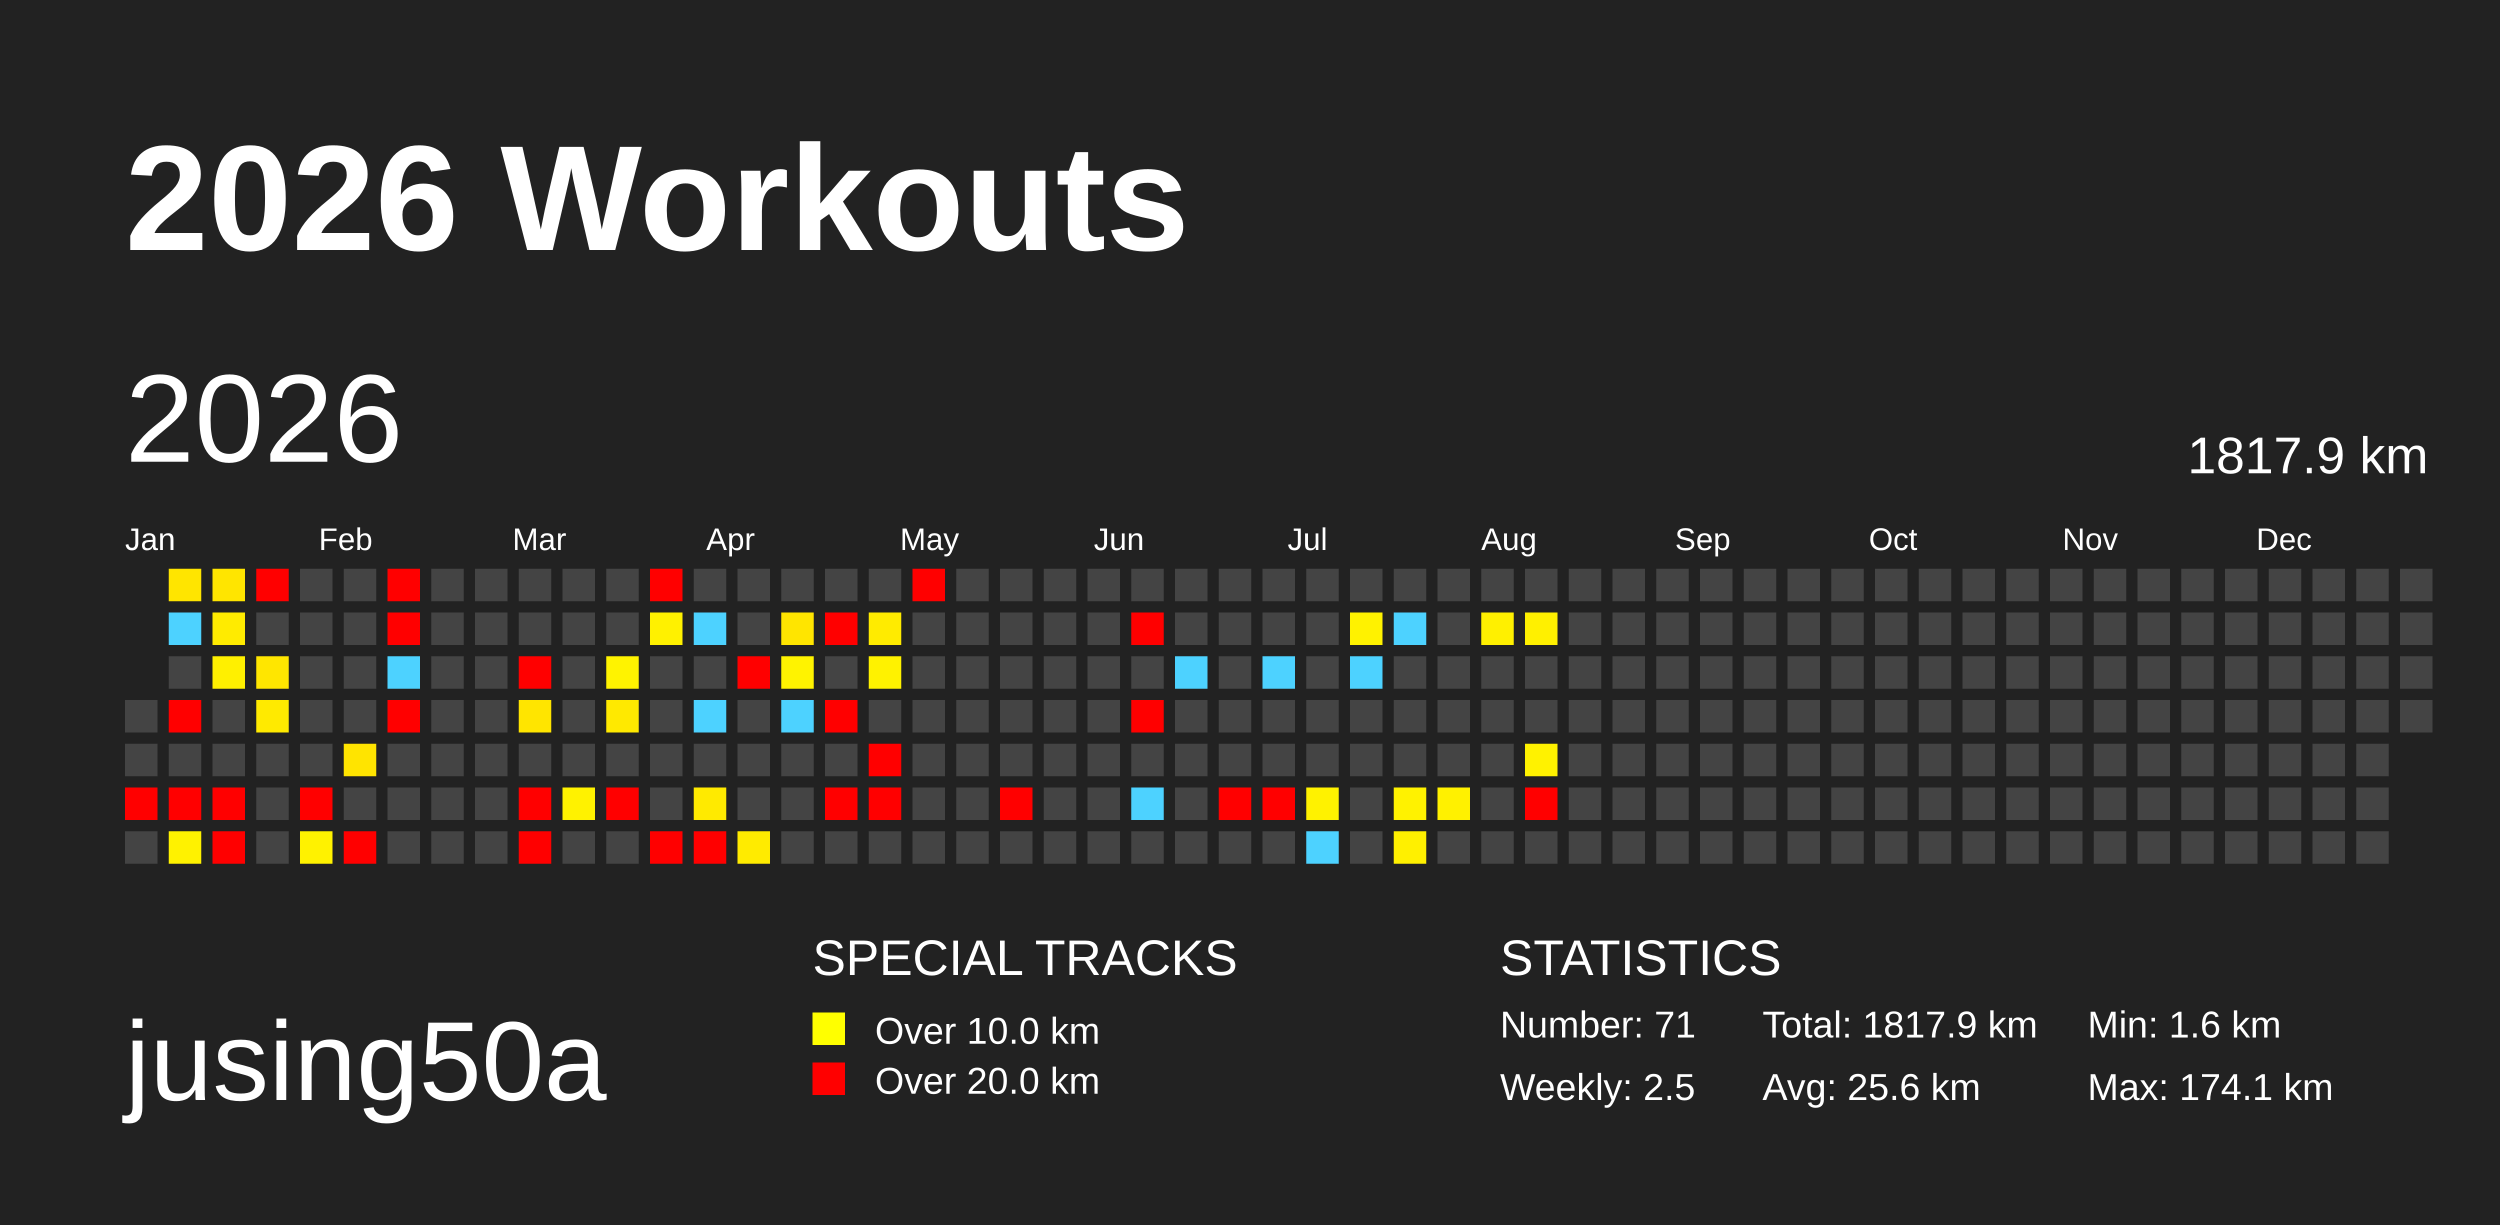
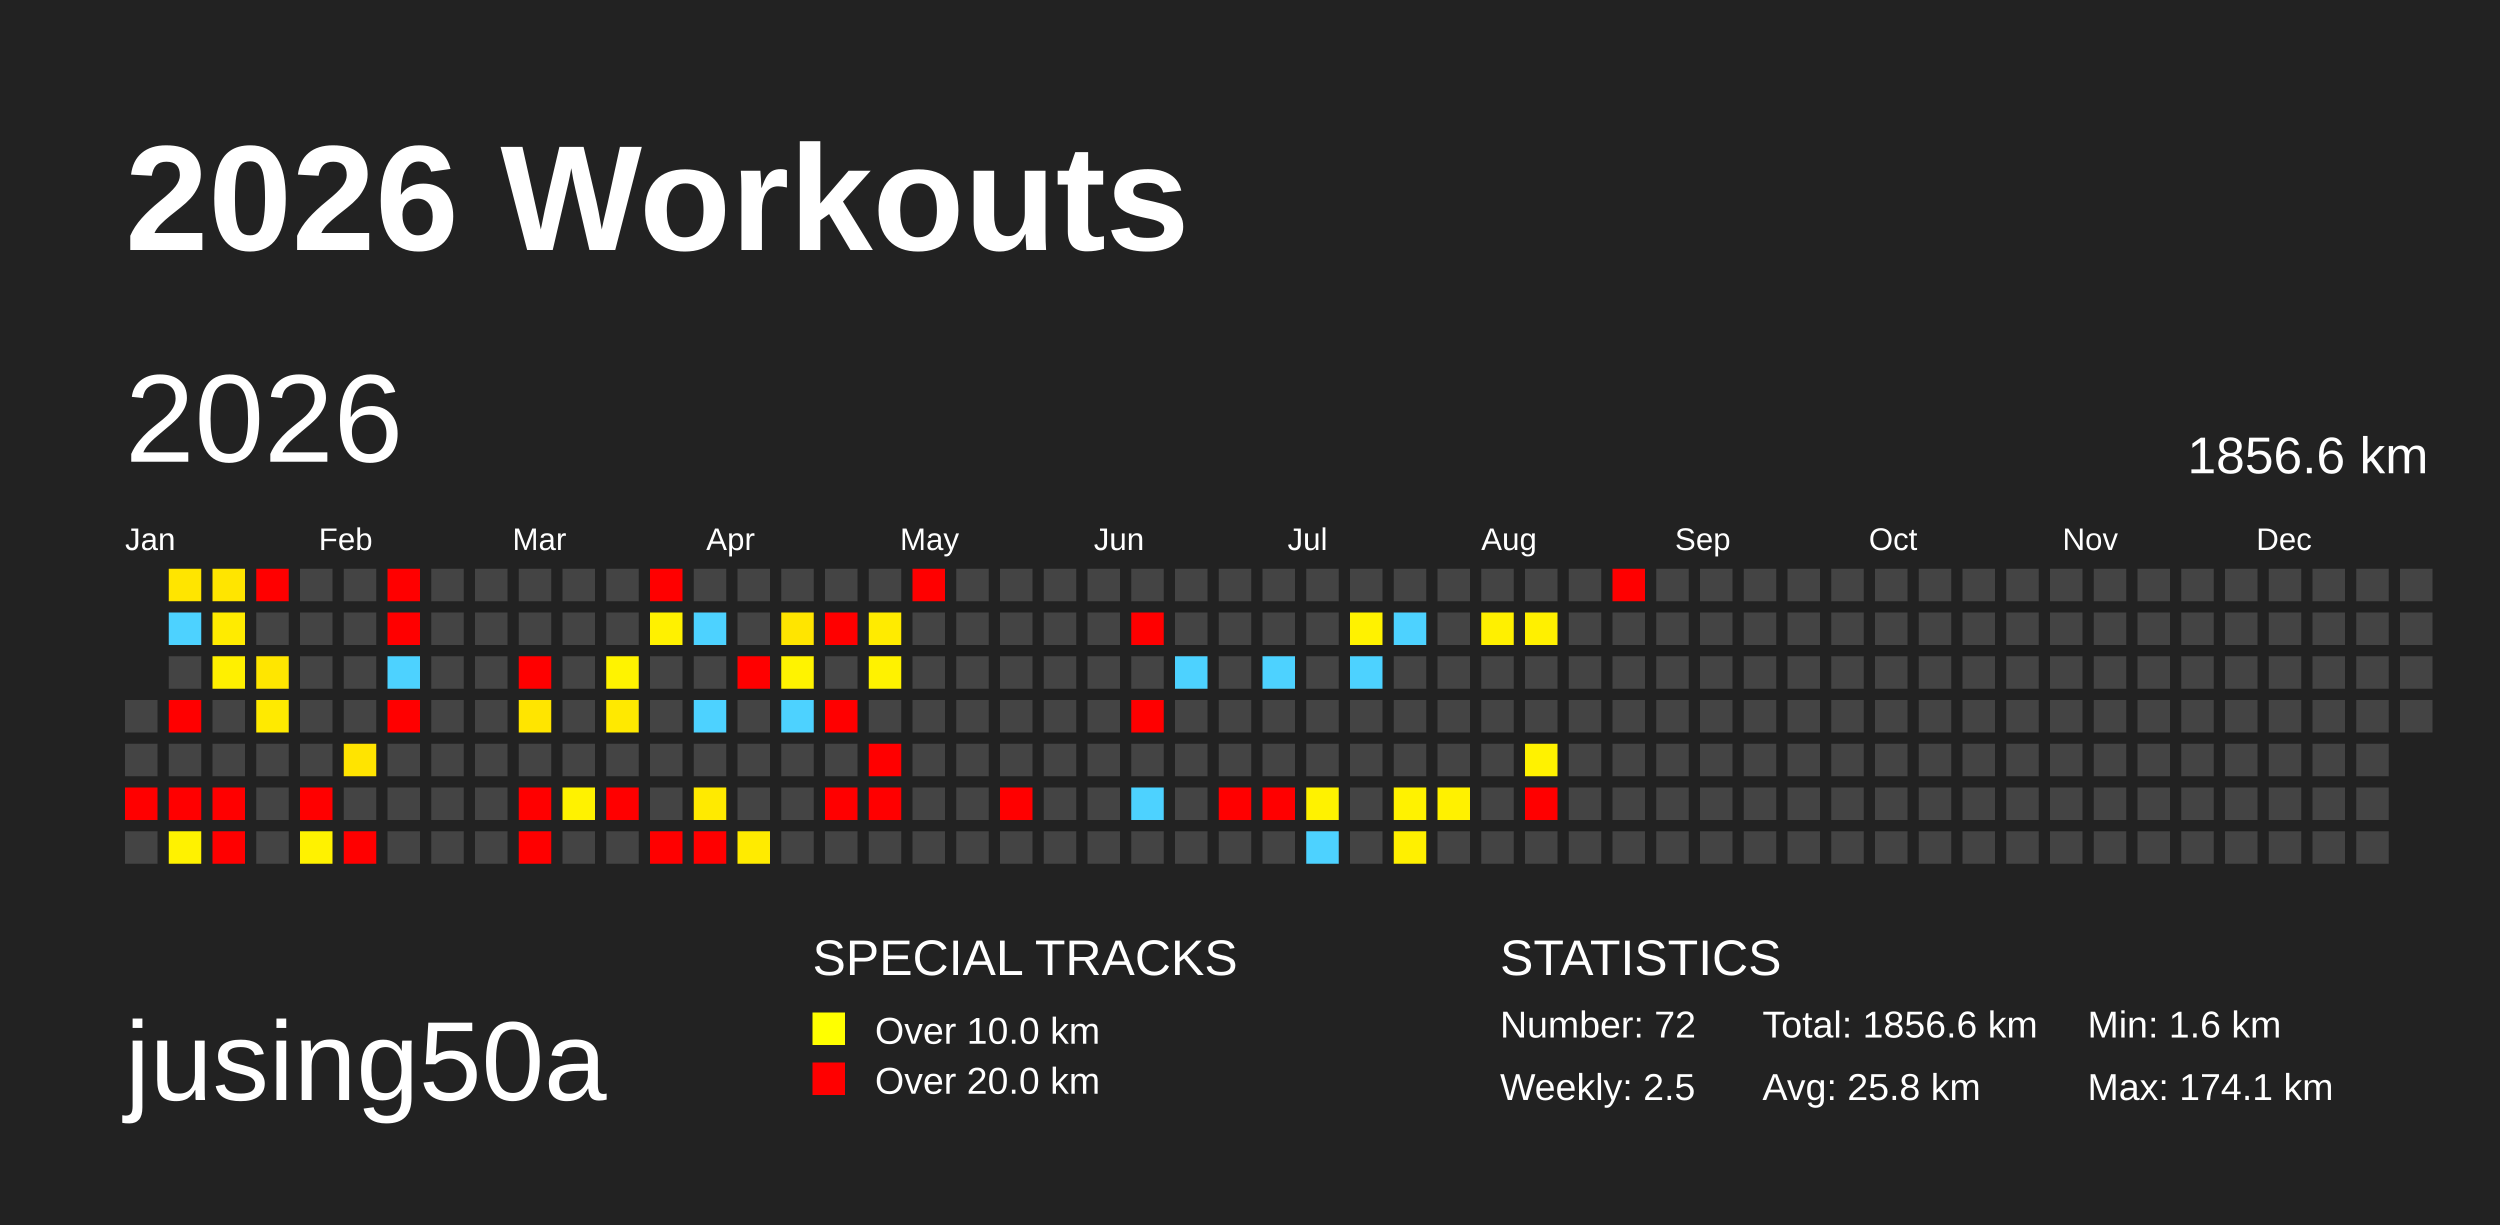
<svg xmlns="http://www.w3.org/2000/svg" baseProfile="full" height="98mm" version="1.1" viewBox="0,0,200,98" width="200mm">
  <defs />
  <rect fill="#222222" height="98" width="200" x="0" y="0" />
  <text fill="#FFFFFF" style="font-size:12px; font-family:Arial; font-weight:bold;" x="10" y="20">2026 Workouts</text>
  <text fill="#FFFFFF" style="font-size:9px; font-family:Arial" x="10" y="88">jusing50a</text>
  <text fill="#FFFFFF" style="font-size:4px; font-family:Arial" x="65" y="78">SPECIAL TRACKS</text>
  <rect fill="yellow" height="2.6" width="2.6" x="65" y="81" />
  <text fill="#FFFFFF" style="font-size:3px; font-family:Arial" x="70" y="83.5">Over 10.0 km</text>
  <rect fill="red" height="2.6" width="2.6" x="65" y="85" />
  <text fill="#FFFFFF" style="font-size:3px; font-family:Arial" x="70" y="87.5">Over 20.0 km</text>
  <text fill="#FFFFFF" style="font-size:4px; font-family:Arial" x="120" y="78">STATISTICS</text>
-   <text fill="#FFFFFF" style="font-size:3px; font-family:Arial" x="120" y="83">Number: 71</text>
+   <text fill="#FFFFFF" style="font-size:3px; font-family:Arial" x="120" y="83">Number: 72</text>
  <text fill="#FFFFFF" style="font-size:3px; font-family:Arial" x="120" y="88">Weekly: 2.5</text>
-   <text fill="#FFFFFF" style="font-size:3px; font-family:Arial" x="141" y="83">Total: 1817.9 km</text>
-   <text fill="#FFFFFF" style="font-size:3px; font-family:Arial" x="141" y="88">Avg: 25.6 km</text>
+   <text fill="#FFFFFF" style="font-size:3px; font-family:Arial" x="141" y="83">Total: 1856.6 km</text>
+   <text fill="#FFFFFF" style="font-size:3px; font-family:Arial" x="141" y="88">Avg: 25.8 km</text>
  <text fill="#FFFFFF" style="font-size:3px; font-family:Arial" x="167" y="83">Min: 1.6 km</text>
  <text fill="#FFFFFF" style="font-size:3px; font-family:Arial" x="167" y="88">Max: 174.1 km</text>
  <text dominant-baseline="hanging" fill="#FFFFFF" style="font-size:10.0px; font-family:Arial;" x="10" y="30">2026</text>
-   <text dominant-baseline="hanging" fill="#FFFFFF" style="font-size:4.125px; font-family:Arial;" x="175" y="35">1817.9 km</text>
+   <text dominant-baseline="hanging" fill="#FFFFFF" style="font-size:4.125px; font-family:Arial;" x="175" y="35">1856.6 km</text>
  <text fill="#FFFFFF" style="font-size:2.5px; font-family:Arial" x="10.0" y="44">Jan</text>
  <text fill="#FFFFFF" style="font-size:2.5px; font-family:Arial" x="25.5" y="44">Feb</text>
  <text fill="#FFFFFF" style="font-size:2.5px; font-family:Arial" x="41.0" y="44">Mar</text>
  <text fill="#FFFFFF" style="font-size:2.5px; font-family:Arial" x="56.5" y="44">Apr</text>
  <text fill="#FFFFFF" style="font-size:2.5px; font-family:Arial" x="72.0" y="44">May</text>
  <text fill="#FFFFFF" style="font-size:2.5px; font-family:Arial" x="87.5" y="44">Jun</text>
  <text fill="#FFFFFF" style="font-size:2.5px; font-family:Arial" x="103.0" y="44">Jul</text>
  <text fill="#FFFFFF" style="font-size:2.5px; font-family:Arial" x="118.5" y="44">Aug</text>
  <text fill="#FFFFFF" style="font-size:2.5px; font-family:Arial" x="134.0" y="44">Sep</text>
  <text fill="#FFFFFF" style="font-size:2.5px; font-family:Arial" x="149.5" y="44">Oct</text>
  <text fill="#FFFFFF" style="font-size:2.5px; font-family:Arial" x="165.0" y="44">Nov</text>
  <text fill="#FFFFFF" style="font-size:2.5px; font-family:Arial" x="180.5" y="44">Dec</text>
  <rect fill="#444444" height="2.6" width="2.6" x="10.0" y="56.0" />
  <rect fill="#444444" height="2.6" width="2.6" x="10.0" y="59.5" />
  <rect fill="red" height="2.6" width="2.6" x="10.0" y="63.0" />
  <rect fill="#444444" height="2.6" width="2.6" x="10.0" y="66.5" />
  <rect fill="#ffe500" height="2.6" width="2.6" x="13.5" y="45.5" />
  <rect fill="#4dd2ff" height="2.6" width="2.6" x="13.5" y="49.0" />
  <rect fill="#444444" height="2.6" width="2.6" x="13.5" y="52.5" />
  <rect fill="red" height="2.6" width="2.6" x="13.5" y="56.0" />
  <rect fill="#444444" height="2.6" width="2.6" x="13.5" y="59.5" />
  <rect fill="red" height="2.6" width="2.6" x="13.5" y="63.0" />
  <rect fill="#fff200" height="2.6" width="2.6" x="13.5" y="66.5" />
  <rect fill="#ffe500" height="2.6" width="2.6" x="17.0" y="45.5" />
  <rect fill="#ffeb00" height="2.6" width="2.6" x="17.0" y="49.0" />
  <rect fill="#fff000" height="2.6" width="2.6" x="17.0" y="52.5" />
  <rect fill="#444444" height="2.6" width="2.6" x="17.0" y="56.0" />
  <rect fill="#444444" height="2.6" width="2.6" x="17.0" y="59.5" />
  <rect fill="red" height="2.6" width="2.6" x="17.0" y="63.0" />
  <rect fill="red" height="2.6" width="2.6" x="17.0" y="66.5" />
  <rect fill="red" height="2.6" width="2.6" x="20.5" y="45.5" />
  <rect fill="#444444" height="2.6" width="2.6" x="20.5" y="49.0" />
  <rect fill="#ffe600" height="2.6" width="2.6" x="20.5" y="52.5" />
  <rect fill="#ffea00" height="2.6" width="2.6" x="20.5" y="56.0" />
  <rect fill="#444444" height="2.6" width="2.6" x="20.5" y="59.5" />
  <rect fill="#444444" height="2.6" width="2.6" x="20.5" y="63.0" />
  <rect fill="#444444" height="2.6" width="2.6" x="20.5" y="66.5" />
  <rect fill="#444444" height="2.6" width="2.6" x="24.0" y="45.5" />
  <rect fill="#444444" height="2.6" width="2.6" x="24.0" y="49.0" />
  <rect fill="#444444" height="2.6" width="2.6" x="24.0" y="52.5" />
  <rect fill="#444444" height="2.6" width="2.6" x="24.0" y="56.0" />
  <rect fill="#444444" height="2.6" width="2.6" x="24.0" y="59.5" />
  <rect fill="red" height="2.6" width="2.6" x="24.0" y="63.0" />
  <rect fill="#fff200" height="2.6" width="2.6" x="24.0" y="66.5" />
  <rect fill="#444444" height="2.6" width="2.6" x="27.5" y="45.5" />
  <rect fill="#444444" height="2.6" width="2.6" x="27.5" y="49.0" />
  <rect fill="#444444" height="2.6" width="2.6" x="27.5" y="52.5" />
  <rect fill="#444444" height="2.6" width="2.6" x="27.5" y="56.0" />
  <rect fill="#ffe400" height="2.6" width="2.6" x="27.5" y="59.5" />
  <rect fill="#444444" height="2.6" width="2.6" x="27.5" y="63.0" />
  <rect fill="red" height="2.6" width="2.6" x="27.5" y="66.5" />
  <rect fill="red" height="2.6" width="2.6" x="31.0" y="45.5" />
  <rect fill="red" height="2.6" width="2.6" x="31.0" y="49.0" />
  <rect fill="#4dd2ff" height="2.6" width="2.6" x="31.0" y="52.5" />
  <rect fill="red" height="2.6" width="2.6" x="31.0" y="56.0" />
  <rect fill="#444444" height="2.6" width="2.6" x="31.0" y="59.5" />
  <rect fill="#444444" height="2.6" width="2.6" x="31.0" y="63.0" />
  <rect fill="#444444" height="2.6" width="2.6" x="31.0" y="66.5" />
  <rect fill="#444444" height="2.6" width="2.6" x="34.5" y="45.5" />
  <rect fill="#444444" height="2.6" width="2.6" x="34.5" y="49.0" />
  <rect fill="#444444" height="2.6" width="2.6" x="34.5" y="52.5" />
  <rect fill="#444444" height="2.6" width="2.6" x="34.5" y="56.0" />
  <rect fill="#444444" height="2.6" width="2.6" x="34.5" y="59.5" />
  <rect fill="#444444" height="2.6" width="2.6" x="34.5" y="63.0" />
  <rect fill="#444444" height="2.6" width="2.6" x="34.5" y="66.5" />
  <rect fill="#444444" height="2.6" width="2.6" x="38.0" y="45.5" />
  <rect fill="#444444" height="2.6" width="2.6" x="38.0" y="49.0" />
  <rect fill="#444444" height="2.6" width="2.6" x="38.0" y="52.5" />
  <rect fill="#444444" height="2.6" width="2.6" x="38.0" y="56.0" />
  <rect fill="#444444" height="2.6" width="2.6" x="38.0" y="59.5" />
  <rect fill="#444444" height="2.6" width="2.6" x="38.0" y="63.0" />
  <rect fill="#444444" height="2.6" width="2.6" x="38.0" y="66.5" />
  <rect fill="#444444" height="2.6" width="2.6" x="41.5" y="45.5" />
  <rect fill="#444444" height="2.6" width="2.6" x="41.5" y="49.0" />
  <rect fill="red" height="2.6" width="2.6" x="41.5" y="52.5" />
  <rect fill="#ffe500" height="2.6" width="2.6" x="41.5" y="56.0" />
  <rect fill="#444444" height="2.6" width="2.6" x="41.5" y="59.5" />
  <rect fill="red" height="2.6" width="2.6" x="41.5" y="63.0" />
  <rect fill="red" height="2.6" width="2.6" x="41.5" y="66.5" />
  <rect fill="#444444" height="2.6" width="2.6" x="45.0" y="45.5" />
  <rect fill="#444444" height="2.6" width="2.6" x="45.0" y="49.0" />
  <rect fill="#444444" height="2.6" width="2.6" x="45.0" y="52.5" />
  <rect fill="#444444" height="2.6" width="2.6" x="45.0" y="56.0" />
  <rect fill="#444444" height="2.6" width="2.6" x="45.0" y="59.5" />
  <rect fill="#fff200" height="2.6" width="2.6" x="45.0" y="63.0" />
  <rect fill="#444444" height="2.6" width="2.6" x="45.0" y="66.5" />
  <rect fill="#444444" height="2.6" width="2.6" x="48.5" y="45.5" />
  <rect fill="#444444" height="2.6" width="2.6" x="48.5" y="49.0" />
  <rect fill="#fff300" height="2.6" width="2.6" x="48.5" y="52.5" />
  <rect fill="#ffe900" height="2.6" width="2.6" x="48.5" y="56.0" />
  <rect fill="#444444" height="2.6" width="2.6" x="48.5" y="59.5" />
  <rect fill="red" height="2.6" width="2.6" x="48.5" y="63.0" />
  <rect fill="#444444" height="2.6" width="2.6" x="48.5" y="66.5" />
  <rect fill="red" height="2.6" width="2.6" x="52.0" y="45.5" />
  <rect fill="#fff100" height="2.6" width="2.6" x="52.0" y="49.0" />
  <rect fill="#444444" height="2.6" width="2.6" x="52.0" y="52.5" />
  <rect fill="#444444" height="2.6" width="2.6" x="52.0" y="56.0" />
  <rect fill="#444444" height="2.6" width="2.6" x="52.0" y="59.5" />
  <rect fill="#444444" height="2.6" width="2.6" x="52.0" y="63.0" />
  <rect fill="red" height="2.6" width="2.6" x="52.0" y="66.5" />
  <rect fill="#444444" height="2.6" width="2.6" x="55.5" y="45.5" />
  <rect fill="#4dd2ff" height="2.6" width="2.6" x="55.5" y="49.0" />
  <rect fill="#444444" height="2.6" width="2.6" x="55.5" y="52.5" />
  <rect fill="#4dd2ff" height="2.6" width="2.6" x="55.5" y="56.0" />
  <rect fill="#444444" height="2.6" width="2.6" x="55.5" y="59.5" />
  <rect fill="#ffea00" height="2.6" width="2.6" x="55.5" y="63.0" />
  <rect fill="red" height="2.6" width="2.6" x="55.5" y="66.5" />
  <rect fill="#444444" height="2.6" width="2.6" x="59.0" y="45.5" />
  <rect fill="#444444" height="2.6" width="2.6" x="59.0" y="49.0" />
  <rect fill="red" height="2.6" width="2.6" x="59.0" y="52.5" />
  <rect fill="#444444" height="2.6" width="2.6" x="59.0" y="56.0" />
  <rect fill="#444444" height="2.6" width="2.6" x="59.0" y="59.5" />
  <rect fill="#444444" height="2.6" width="2.6" x="59.0" y="63.0" />
  <rect fill="#ffeb00" height="2.6" width="2.6" x="59.0" y="66.5" />
  <rect fill="#444444" height="2.6" width="2.6" x="62.5" y="45.5" />
  <rect fill="#ffe500" height="2.6" width="2.6" x="62.5" y="49.0" />
  <rect fill="#fff300" height="2.6" width="2.6" x="62.5" y="52.5" />
  <rect fill="#4dd2ff" height="2.6" width="2.6" x="62.5" y="56.0" />
  <rect fill="#444444" height="2.6" width="2.6" x="62.5" y="59.5" />
  <rect fill="#444444" height="2.6" width="2.6" x="62.5" y="63.0" />
  <rect fill="#444444" height="2.6" width="2.6" x="62.5" y="66.5" />
  <rect fill="#444444" height="2.6" width="2.6" x="66.0" y="45.5" />
  <rect fill="red" height="2.6" width="2.6" x="66.0" y="49.0" />
  <rect fill="#444444" height="2.6" width="2.6" x="66.0" y="52.5" />
  <rect fill="red" height="2.6" width="2.6" x="66.0" y="56.0" />
  <rect fill="#444444" height="2.6" width="2.6" x="66.0" y="59.5" />
  <rect fill="red" height="2.6" width="2.6" x="66.0" y="63.0" />
  <rect fill="#444444" height="2.6" width="2.6" x="66.0" y="66.5" />
  <rect fill="#444444" height="2.6" width="2.6" x="69.5" y="45.5" />
  <rect fill="#ffeb00" height="2.6" width="2.6" x="69.5" y="49.0" />
  <rect fill="#fff200" height="2.6" width="2.6" x="69.5" y="52.5" />
  <rect fill="#444444" height="2.6" width="2.6" x="69.5" y="56.0" />
  <rect fill="red" height="2.6" width="2.6" x="69.5" y="59.5" />
  <rect fill="red" height="2.6" width="2.6" x="69.5" y="63.0" />
  <rect fill="#444444" height="2.6" width="2.6" x="69.5" y="66.5" />
  <rect fill="red" height="2.6" width="2.6" x="73.0" y="45.5" />
  <rect fill="#444444" height="2.6" width="2.6" x="73.0" y="49.0" />
  <rect fill="#444444" height="2.6" width="2.6" x="73.0" y="52.5" />
  <rect fill="#444444" height="2.6" width="2.6" x="73.0" y="56.0" />
  <rect fill="#444444" height="2.6" width="2.6" x="73.0" y="59.5" />
  <rect fill="#444444" height="2.6" width="2.6" x="73.0" y="63.0" />
  <rect fill="#444444" height="2.6" width="2.6" x="73.0" y="66.5" />
  <rect fill="#444444" height="2.6" width="2.6" x="76.5" y="45.5" />
  <rect fill="#444444" height="2.6" width="2.6" x="76.5" y="49.0" />
  <rect fill="#444444" height="2.6" width="2.6" x="76.5" y="52.5" />
  <rect fill="#444444" height="2.6" width="2.6" x="76.5" y="56.0" />
  <rect fill="#444444" height="2.6" width="2.6" x="76.5" y="59.5" />
  <rect fill="#444444" height="2.6" width="2.6" x="76.5" y="63.0" />
  <rect fill="#444444" height="2.6" width="2.6" x="76.5" y="66.5" />
  <rect fill="#444444" height="2.6" width="2.6" x="80.0" y="45.5" />
  <rect fill="#444444" height="2.6" width="2.6" x="80.0" y="49.0" />
  <rect fill="#444444" height="2.6" width="2.6" x="80.0" y="52.5" />
  <rect fill="#444444" height="2.6" width="2.6" x="80.0" y="56.0" />
  <rect fill="#444444" height="2.6" width="2.6" x="80.0" y="59.5" />
  <rect fill="red" height="2.6" width="2.6" x="80.0" y="63.0" />
  <rect fill="#444444" height="2.6" width="2.6" x="80.0" y="66.5" />
  <rect fill="#444444" height="2.6" width="2.6" x="83.5" y="45.5" />
  <rect fill="#444444" height="2.6" width="2.6" x="83.5" y="49.0" />
  <rect fill="#444444" height="2.6" width="2.6" x="83.5" y="52.5" />
  <rect fill="#444444" height="2.6" width="2.6" x="83.5" y="56.0" />
  <rect fill="#444444" height="2.6" width="2.6" x="83.5" y="59.5" />
  <rect fill="#444444" height="2.6" width="2.6" x="83.5" y="63.0" />
  <rect fill="#444444" height="2.6" width="2.6" x="83.5" y="66.5" />
  <rect fill="#444444" height="2.6" width="2.6" x="87.0" y="45.5" />
  <rect fill="#444444" height="2.6" width="2.6" x="87.0" y="49.0" />
  <rect fill="#444444" height="2.6" width="2.6" x="87.0" y="52.5" />
  <rect fill="#444444" height="2.6" width="2.6" x="87.0" y="56.0" />
  <rect fill="#444444" height="2.6" width="2.6" x="87.0" y="59.5" />
  <rect fill="#444444" height="2.6" width="2.6" x="87.0" y="63.0" />
  <rect fill="#444444" height="2.6" width="2.6" x="87.0" y="66.5" />
  <rect fill="#444444" height="2.6" width="2.6" x="90.5" y="45.5" />
  <rect fill="red" height="2.6" width="2.6" x="90.5" y="49.0" />
  <rect fill="#444444" height="2.6" width="2.6" x="90.5" y="52.5" />
  <rect fill="red" height="2.6" width="2.6" x="90.5" y="56.0" />
  <rect fill="#444444" height="2.6" width="2.6" x="90.5" y="59.5" />
  <rect fill="#4dd2ff" height="2.6" width="2.6" x="90.5" y="63.0" />
  <rect fill="#444444" height="2.6" width="2.6" x="90.5" y="66.5" />
  <rect fill="#444444" height="2.6" width="2.6" x="94.0" y="45.5" />
  <rect fill="#444444" height="2.6" width="2.6" x="94.0" y="49.0" />
  <rect fill="#4dd2ff" height="2.6" width="2.6" x="94.0" y="52.5" />
  <rect fill="#444444" height="2.6" width="2.6" x="94.0" y="56.0" />
  <rect fill="#444444" height="2.6" width="2.6" x="94.0" y="59.5" />
  <rect fill="#444444" height="2.6" width="2.6" x="94.0" y="63.0" />
  <rect fill="#444444" height="2.6" width="2.6" x="94.0" y="66.5" />
  <rect fill="#444444" height="2.6" width="2.6" x="97.5" y="45.5" />
  <rect fill="#444444" height="2.6" width="2.6" x="97.5" y="49.0" />
  <rect fill="#444444" height="2.6" width="2.6" x="97.5" y="52.5" />
  <rect fill="#444444" height="2.6" width="2.6" x="97.5" y="56.0" />
  <rect fill="#444444" height="2.6" width="2.6" x="97.5" y="59.5" />
  <rect fill="red" height="2.6" width="2.6" x="97.5" y="63.0" />
  <rect fill="#444444" height="2.6" width="2.6" x="97.5" y="66.5" />
  <rect fill="#444444" height="2.6" width="2.6" x="101.0" y="45.5" />
  <rect fill="#444444" height="2.6" width="2.6" x="101.0" y="49.0" />
  <rect fill="#4dd2ff" height="2.6" width="2.6" x="101.0" y="52.5" />
  <rect fill="#444444" height="2.6" width="2.6" x="101.0" y="56.0" />
  <rect fill="#444444" height="2.6" width="2.6" x="101.0" y="59.5" />
  <rect fill="red" height="2.6" width="2.6" x="101.0" y="63.0" />
  <rect fill="#444444" height="2.6" width="2.6" x="101.0" y="66.5" />
  <rect fill="#444444" height="2.6" width="2.6" x="104.5" y="45.5" />
  <rect fill="#444444" height="2.6" width="2.6" x="104.5" y="49.0" />
  <rect fill="#444444" height="2.6" width="2.6" x="104.5" y="52.5" />
  <rect fill="#444444" height="2.6" width="2.6" x="104.5" y="56.0" />
  <rect fill="#444444" height="2.6" width="2.6" x="104.5" y="59.5" />
  <rect fill="#fff200" height="2.6" width="2.6" x="104.5" y="63.0" />
  <rect fill="#4dd2ff" height="2.6" width="2.6" x="104.5" y="66.5" />
  <rect fill="#444444" height="2.6" width="2.6" x="108.0" y="45.5" />
  <rect fill="#fff200" height="2.6" width="2.6" x="108.0" y="49.0" />
  <rect fill="#4dd2ff" height="2.6" width="2.6" x="108.0" y="52.5" />
  <rect fill="#444444" height="2.6" width="2.6" x="108.0" y="56.0" />
  <rect fill="#444444" height="2.6" width="2.6" x="108.0" y="59.5" />
  <rect fill="#444444" height="2.6" width="2.6" x="108.0" y="63.0" />
  <rect fill="#444444" height="2.6" width="2.6" x="108.0" y="66.5" />
  <rect fill="#444444" height="2.6" width="2.6" x="111.5" y="45.5" />
  <rect fill="#4dd2ff" height="2.6" width="2.6" x="111.5" y="49.0" />
  <rect fill="#444444" height="2.6" width="2.6" x="111.5" y="52.5" />
  <rect fill="#444444" height="2.6" width="2.6" x="111.5" y="56.0" />
  <rect fill="#444444" height="2.6" width="2.6" x="111.5" y="59.5" />
  <rect fill="#fff200" height="2.6" width="2.6" x="111.5" y="63.0" />
  <rect fill="#fff000" height="2.6" width="2.6" x="111.5" y="66.5" />
  <rect fill="#444444" height="2.6" width="2.6" x="115.0" y="45.5" />
  <rect fill="#444444" height="2.6" width="2.6" x="115.0" y="49.0" />
  <rect fill="#444444" height="2.6" width="2.6" x="115.0" y="52.5" />
  <rect fill="#444444" height="2.6" width="2.6" x="115.0" y="56.0" />
  <rect fill="#444444" height="2.6" width="2.6" x="115.0" y="59.5" />
  <rect fill="#fff100" height="2.6" width="2.6" x="115.0" y="63.0" />
  <rect fill="#444444" height="2.6" width="2.6" x="115.0" y="66.5" />
  <rect fill="#444444" height="2.6" width="2.6" x="118.5" y="45.5" />
  <rect fill="#fff000" height="2.6" width="2.6" x="118.5" y="49.0" />
  <rect fill="#444444" height="2.6" width="2.6" x="118.5" y="52.5" />
  <rect fill="#444444" height="2.6" width="2.6" x="118.5" y="56.0" />
  <rect fill="#444444" height="2.6" width="2.6" x="118.5" y="59.5" />
  <rect fill="#444444" height="2.6" width="2.6" x="118.5" y="63.0" />
  <rect fill="#444444" height="2.6" width="2.6" x="118.5" y="66.5" />
  <rect fill="#444444" height="2.6" width="2.6" x="122.0" y="45.5" />
  <rect fill="#fff000" height="2.6" width="2.6" x="122.0" y="49.0" />
  <rect fill="#444444" height="2.6" width="2.6" x="122.0" y="52.5" />
  <rect fill="#444444" height="2.6" width="2.6" x="122.0" y="56.0" />
  <rect fill="#fff200" height="2.6" width="2.6" x="122.0" y="59.5" />
  <rect fill="red" height="2.6" width="2.6" x="122.0" y="63.0" />
  <rect fill="#444444" height="2.6" width="2.6" x="122.0" y="66.5" />
  <rect fill="#444444" height="2.6" width="2.6" x="125.5" y="45.5" />
  <rect fill="#444444" height="2.6" width="2.6" x="125.5" y="49.0" />
  <rect fill="#444444" height="2.6" width="2.6" x="125.5" y="52.5" />
  <rect fill="#444444" height="2.6" width="2.6" x="125.5" y="56.0" />
  <rect fill="#444444" height="2.6" width="2.6" x="125.5" y="59.5" />
  <rect fill="#444444" height="2.6" width="2.6" x="125.5" y="63.0" />
  <rect fill="#444444" height="2.6" width="2.6" x="125.5" y="66.5" />
-   <rect fill="#444444" height="2.6" width="2.6" x="129.0" y="45.5" />
+   <rect fill="red" height="2.6" width="2.6" x="129.0" y="45.5" />
  <rect fill="#444444" height="2.6" width="2.6" x="129.0" y="49.0" />
  <rect fill="#444444" height="2.6" width="2.6" x="129.0" y="52.5" />
  <rect fill="#444444" height="2.6" width="2.6" x="129.0" y="56.0" />
  <rect fill="#444444" height="2.6" width="2.6" x="129.0" y="59.5" />
  <rect fill="#444444" height="2.6" width="2.6" x="129.0" y="63.0" />
  <rect fill="#444444" height="2.6" width="2.6" x="129.0" y="66.5" />
  <rect fill="#444444" height="2.6" width="2.6" x="132.5" y="45.5" />
  <rect fill="#444444" height="2.6" width="2.6" x="132.5" y="49.0" />
  <rect fill="#444444" height="2.6" width="2.6" x="132.5" y="52.5" />
  <rect fill="#444444" height="2.6" width="2.6" x="132.5" y="56.0" />
  <rect fill="#444444" height="2.6" width="2.6" x="132.5" y="59.5" />
  <rect fill="#444444" height="2.6" width="2.6" x="132.5" y="63.0" />
  <rect fill="#444444" height="2.6" width="2.6" x="132.5" y="66.5" />
  <rect fill="#444444" height="2.6" width="2.6" x="136.0" y="45.5" />
  <rect fill="#444444" height="2.6" width="2.6" x="136.0" y="49.0" />
  <rect fill="#444444" height="2.6" width="2.6" x="136.0" y="52.5" />
  <rect fill="#444444" height="2.6" width="2.6" x="136.0" y="56.0" />
  <rect fill="#444444" height="2.6" width="2.6" x="136.0" y="59.5" />
  <rect fill="#444444" height="2.6" width="2.6" x="136.0" y="63.0" />
  <rect fill="#444444" height="2.6" width="2.6" x="136.0" y="66.5" />
  <rect fill="#444444" height="2.6" width="2.6" x="139.5" y="45.5" />
  <rect fill="#444444" height="2.6" width="2.6" x="139.5" y="49.0" />
  <rect fill="#444444" height="2.6" width="2.6" x="139.5" y="52.5" />
  <rect fill="#444444" height="2.6" width="2.6" x="139.5" y="56.0" />
  <rect fill="#444444" height="2.6" width="2.6" x="139.5" y="59.5" />
  <rect fill="#444444" height="2.6" width="2.6" x="139.5" y="63.0" />
  <rect fill="#444444" height="2.6" width="2.6" x="139.5" y="66.5" />
  <rect fill="#444444" height="2.6" width="2.6" x="143.0" y="45.5" />
  <rect fill="#444444" height="2.6" width="2.6" x="143.0" y="49.0" />
  <rect fill="#444444" height="2.6" width="2.6" x="143.0" y="52.5" />
  <rect fill="#444444" height="2.6" width="2.6" x="143.0" y="56.0" />
  <rect fill="#444444" height="2.6" width="2.6" x="143.0" y="59.5" />
  <rect fill="#444444" height="2.6" width="2.6" x="143.0" y="63.0" />
  <rect fill="#444444" height="2.6" width="2.6" x="143.0" y="66.5" />
  <rect fill="#444444" height="2.6" width="2.6" x="146.5" y="45.5" />
  <rect fill="#444444" height="2.6" width="2.6" x="146.5" y="49.0" />
  <rect fill="#444444" height="2.6" width="2.6" x="146.5" y="52.5" />
  <rect fill="#444444" height="2.6" width="2.6" x="146.5" y="56.0" />
  <rect fill="#444444" height="2.6" width="2.6" x="146.5" y="59.5" />
  <rect fill="#444444" height="2.6" width="2.6" x="146.5" y="63.0" />
  <rect fill="#444444" height="2.6" width="2.6" x="146.5" y="66.5" />
  <rect fill="#444444" height="2.6" width="2.6" x="150.0" y="45.5" />
  <rect fill="#444444" height="2.6" width="2.6" x="150.0" y="49.0" />
  <rect fill="#444444" height="2.6" width="2.6" x="150.0" y="52.5" />
  <rect fill="#444444" height="2.6" width="2.6" x="150.0" y="56.0" />
  <rect fill="#444444" height="2.6" width="2.6" x="150.0" y="59.5" />
  <rect fill="#444444" height="2.6" width="2.6" x="150.0" y="63.0" />
  <rect fill="#444444" height="2.6" width="2.6" x="150.0" y="66.5" />
  <rect fill="#444444" height="2.6" width="2.6" x="153.5" y="45.5" />
  <rect fill="#444444" height="2.6" width="2.6" x="153.5" y="49.0" />
  <rect fill="#444444" height="2.6" width="2.6" x="153.5" y="52.5" />
  <rect fill="#444444" height="2.6" width="2.6" x="153.5" y="56.0" />
  <rect fill="#444444" height="2.6" width="2.6" x="153.5" y="59.5" />
  <rect fill="#444444" height="2.6" width="2.6" x="153.5" y="63.0" />
  <rect fill="#444444" height="2.6" width="2.6" x="153.5" y="66.5" />
  <rect fill="#444444" height="2.6" width="2.6" x="157.0" y="45.5" />
  <rect fill="#444444" height="2.6" width="2.6" x="157.0" y="49.0" />
  <rect fill="#444444" height="2.6" width="2.6" x="157.0" y="52.5" />
  <rect fill="#444444" height="2.6" width="2.6" x="157.0" y="56.0" />
  <rect fill="#444444" height="2.6" width="2.6" x="157.0" y="59.5" />
  <rect fill="#444444" height="2.6" width="2.6" x="157.0" y="63.0" />
  <rect fill="#444444" height="2.6" width="2.6" x="157.0" y="66.5" />
  <rect fill="#444444" height="2.6" width="2.6" x="160.5" y="45.5" />
  <rect fill="#444444" height="2.6" width="2.6" x="160.5" y="49.0" />
  <rect fill="#444444" height="2.6" width="2.6" x="160.5" y="52.5" />
  <rect fill="#444444" height="2.6" width="2.6" x="160.5" y="56.0" />
  <rect fill="#444444" height="2.6" width="2.6" x="160.5" y="59.5" />
  <rect fill="#444444" height="2.6" width="2.6" x="160.5" y="63.0" />
  <rect fill="#444444" height="2.6" width="2.6" x="160.5" y="66.5" />
  <rect fill="#444444" height="2.6" width="2.6" x="164.0" y="45.5" />
  <rect fill="#444444" height="2.6" width="2.6" x="164.0" y="49.0" />
  <rect fill="#444444" height="2.6" width="2.6" x="164.0" y="52.5" />
  <rect fill="#444444" height="2.6" width="2.6" x="164.0" y="56.0" />
  <rect fill="#444444" height="2.6" width="2.6" x="164.0" y="59.5" />
  <rect fill="#444444" height="2.6" width="2.6" x="164.0" y="63.0" />
  <rect fill="#444444" height="2.6" width="2.6" x="164.0" y="66.5" />
  <rect fill="#444444" height="2.6" width="2.6" x="167.5" y="45.5" />
  <rect fill="#444444" height="2.6" width="2.6" x="167.5" y="49.0" />
  <rect fill="#444444" height="2.6" width="2.6" x="167.5" y="52.5" />
  <rect fill="#444444" height="2.6" width="2.6" x="167.5" y="56.0" />
  <rect fill="#444444" height="2.6" width="2.6" x="167.5" y="59.5" />
  <rect fill="#444444" height="2.6" width="2.6" x="167.5" y="63.0" />
  <rect fill="#444444" height="2.6" width="2.6" x="167.5" y="66.5" />
  <rect fill="#444444" height="2.6" width="2.6" x="171.0" y="45.5" />
  <rect fill="#444444" height="2.6" width="2.6" x="171.0" y="49.0" />
  <rect fill="#444444" height="2.6" width="2.6" x="171.0" y="52.5" />
  <rect fill="#444444" height="2.6" width="2.6" x="171.0" y="56.0" />
  <rect fill="#444444" height="2.6" width="2.6" x="171.0" y="59.5" />
  <rect fill="#444444" height="2.6" width="2.6" x="171.0" y="63.0" />
  <rect fill="#444444" height="2.6" width="2.6" x="171.0" y="66.5" />
  <rect fill="#444444" height="2.6" width="2.6" x="174.5" y="45.5" />
  <rect fill="#444444" height="2.6" width="2.6" x="174.5" y="49.0" />
  <rect fill="#444444" height="2.6" width="2.6" x="174.5" y="52.5" />
  <rect fill="#444444" height="2.6" width="2.6" x="174.5" y="56.0" />
  <rect fill="#444444" height="2.6" width="2.6" x="174.5" y="59.5" />
  <rect fill="#444444" height="2.6" width="2.6" x="174.5" y="63.0" />
  <rect fill="#444444" height="2.6" width="2.6" x="174.5" y="66.5" />
  <rect fill="#444444" height="2.6" width="2.6" x="178.0" y="45.5" />
  <rect fill="#444444" height="2.6" width="2.6" x="178.0" y="49.0" />
  <rect fill="#444444" height="2.6" width="2.6" x="178.0" y="52.5" />
  <rect fill="#444444" height="2.6" width="2.6" x="178.0" y="56.0" />
  <rect fill="#444444" height="2.6" width="2.6" x="178.0" y="59.5" />
  <rect fill="#444444" height="2.6" width="2.6" x="178.0" y="63.0" />
  <rect fill="#444444" height="2.6" width="2.6" x="178.0" y="66.5" />
  <rect fill="#444444" height="2.6" width="2.6" x="181.5" y="45.5" />
  <rect fill="#444444" height="2.6" width="2.6" x="181.5" y="49.0" />
  <rect fill="#444444" height="2.6" width="2.6" x="181.5" y="52.5" />
  <rect fill="#444444" height="2.6" width="2.6" x="181.5" y="56.0" />
  <rect fill="#444444" height="2.6" width="2.6" x="181.5" y="59.5" />
  <rect fill="#444444" height="2.6" width="2.6" x="181.5" y="63.0" />
  <rect fill="#444444" height="2.6" width="2.6" x="181.5" y="66.5" />
  <rect fill="#444444" height="2.6" width="2.6" x="185.0" y="45.5" />
  <rect fill="#444444" height="2.6" width="2.6" x="185.0" y="49.0" />
  <rect fill="#444444" height="2.6" width="2.6" x="185.0" y="52.5" />
  <rect fill="#444444" height="2.6" width="2.6" x="185.0" y="56.0" />
  <rect fill="#444444" height="2.6" width="2.6" x="185.0" y="59.5" />
  <rect fill="#444444" height="2.6" width="2.6" x="185.0" y="63.0" />
  <rect fill="#444444" height="2.6" width="2.6" x="185.0" y="66.5" />
  <rect fill="#444444" height="2.6" width="2.6" x="188.5" y="45.5" />
  <rect fill="#444444" height="2.6" width="2.6" x="188.5" y="49.0" />
  <rect fill="#444444" height="2.6" width="2.6" x="188.5" y="52.5" />
  <rect fill="#444444" height="2.6" width="2.6" x="188.5" y="56.0" />
  <rect fill="#444444" height="2.6" width="2.6" x="188.5" y="59.5" />
  <rect fill="#444444" height="2.6" width="2.6" x="188.5" y="63.0" />
  <rect fill="#444444" height="2.6" width="2.6" x="188.5" y="66.5" />
  <rect fill="#444444" height="2.6" width="2.6" x="192.0" y="45.5" />
  <rect fill="#444444" height="2.6" width="2.6" x="192.0" y="49.0" />
  <rect fill="#444444" height="2.6" width="2.6" x="192.0" y="52.5" />
  <rect fill="#444444" height="2.6" width="2.6" x="192.0" y="56.0" />
</svg>
